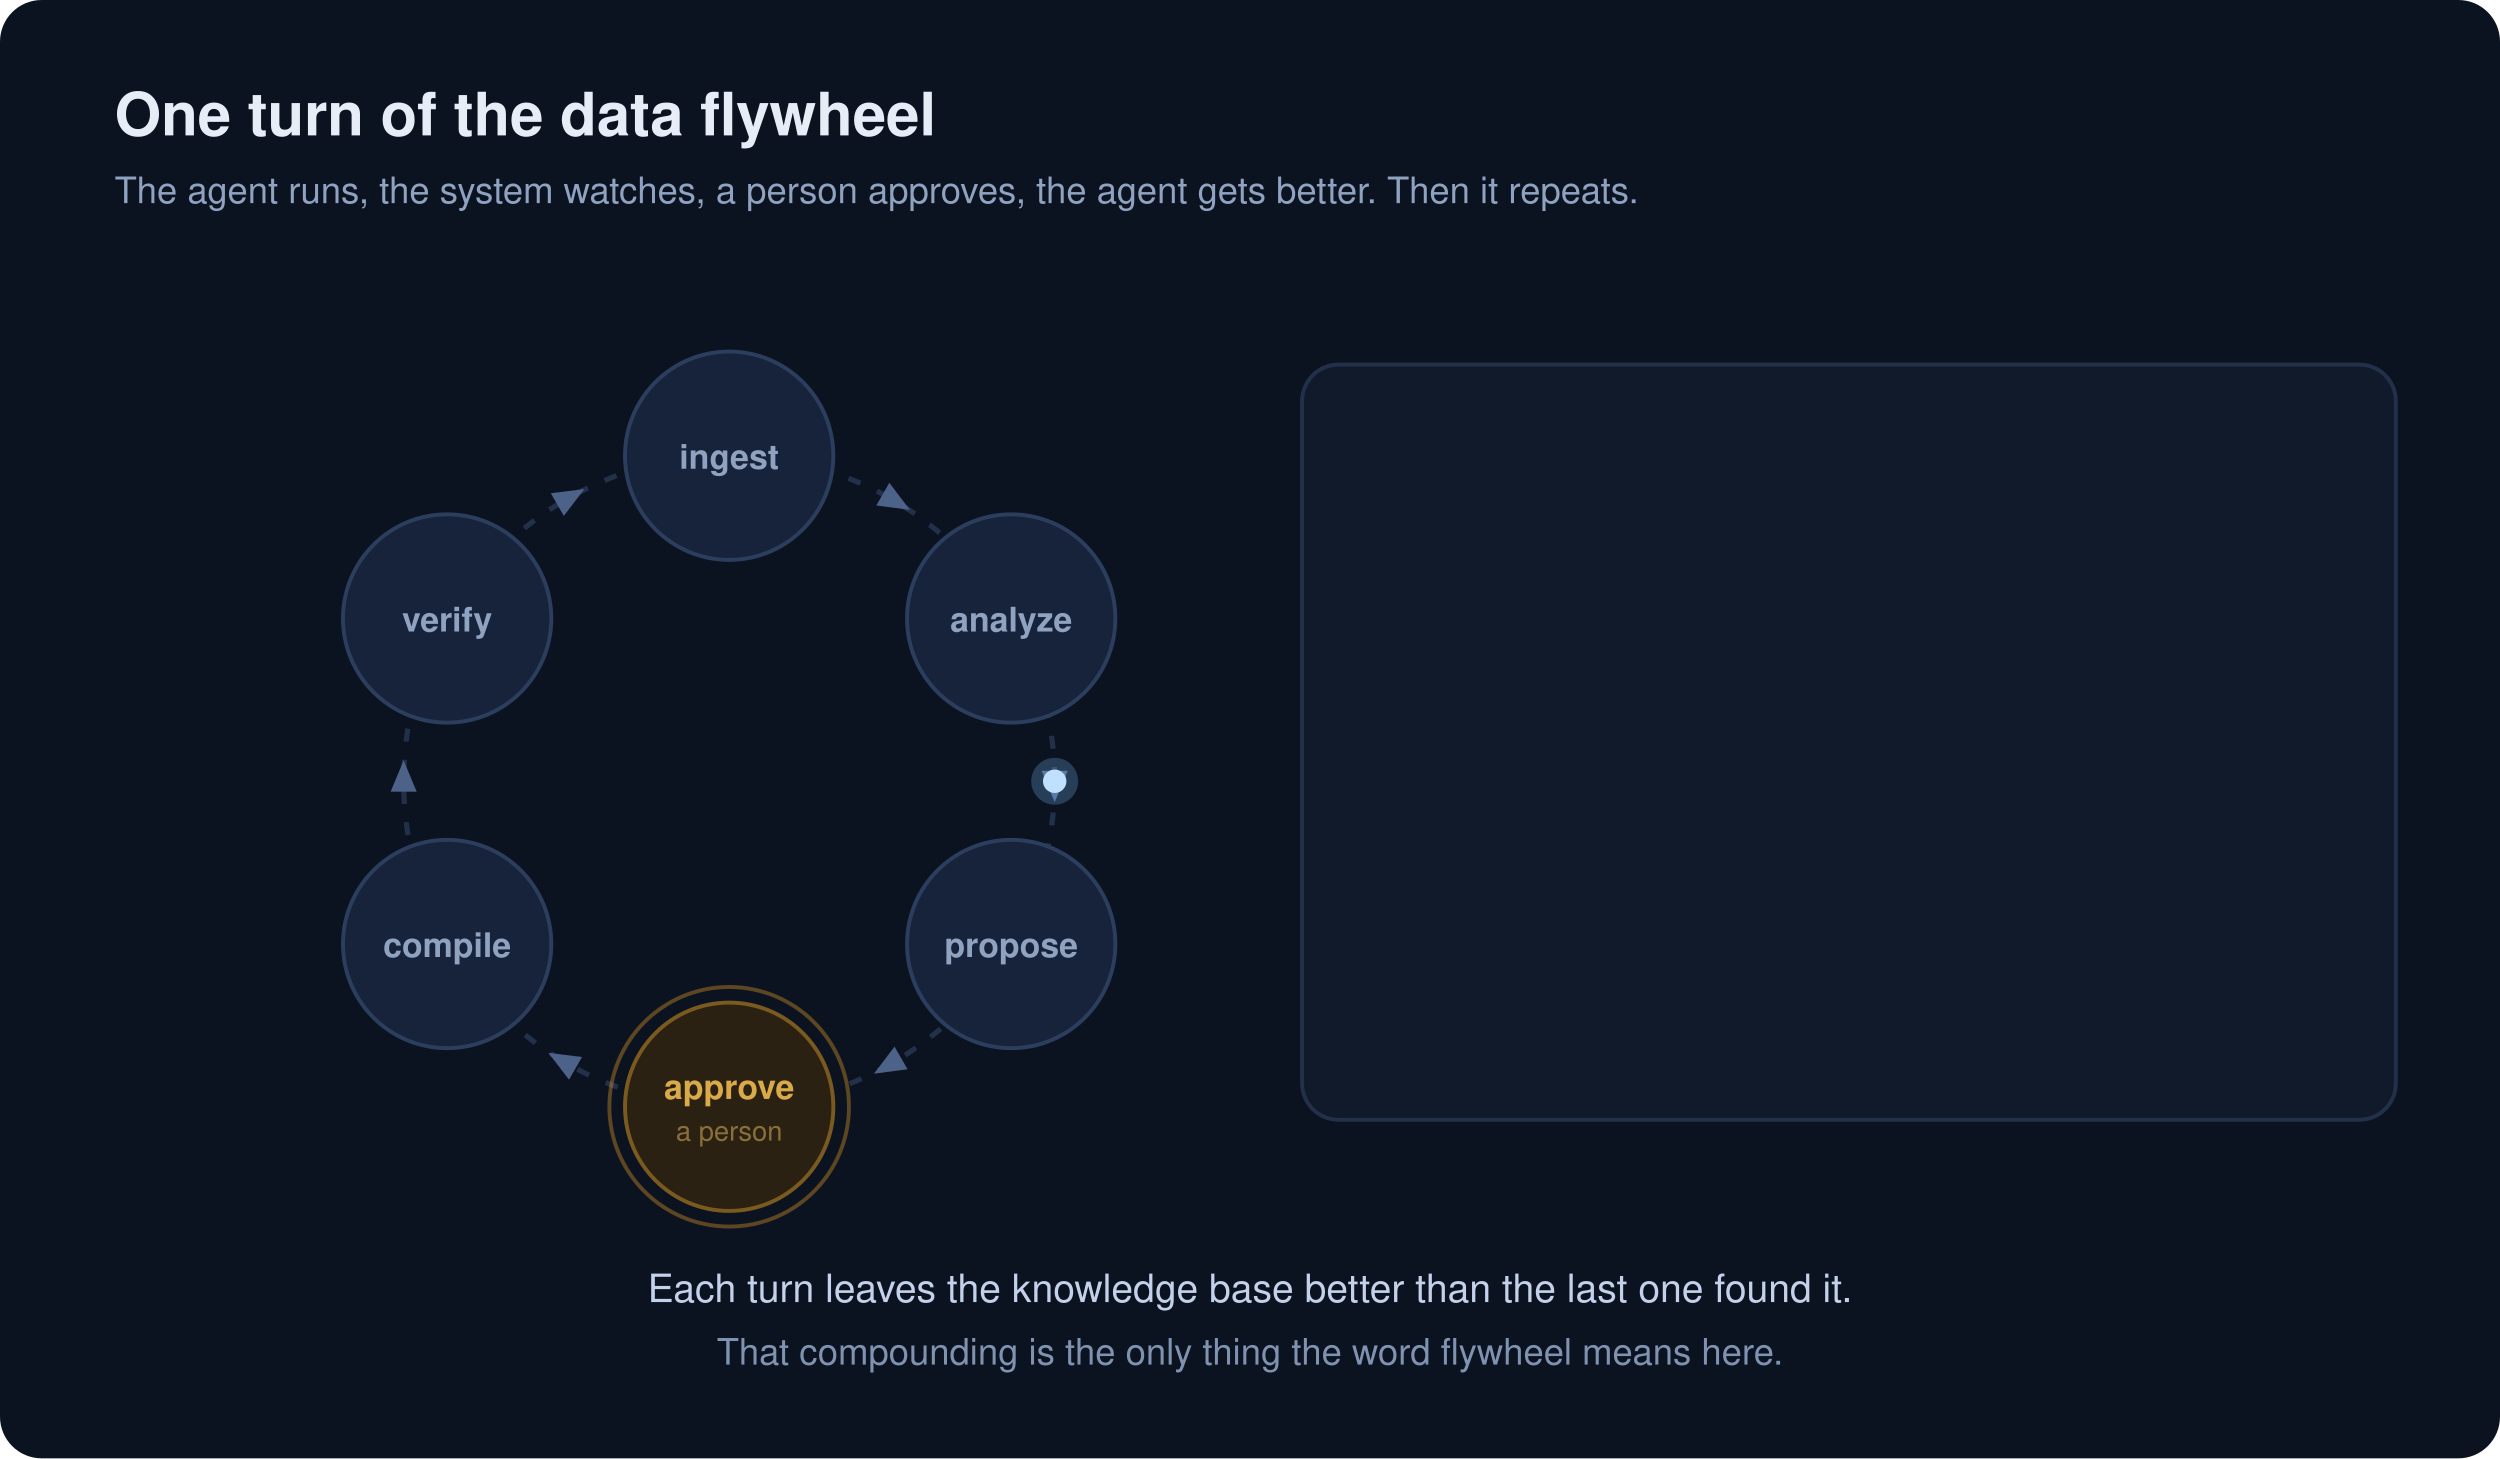
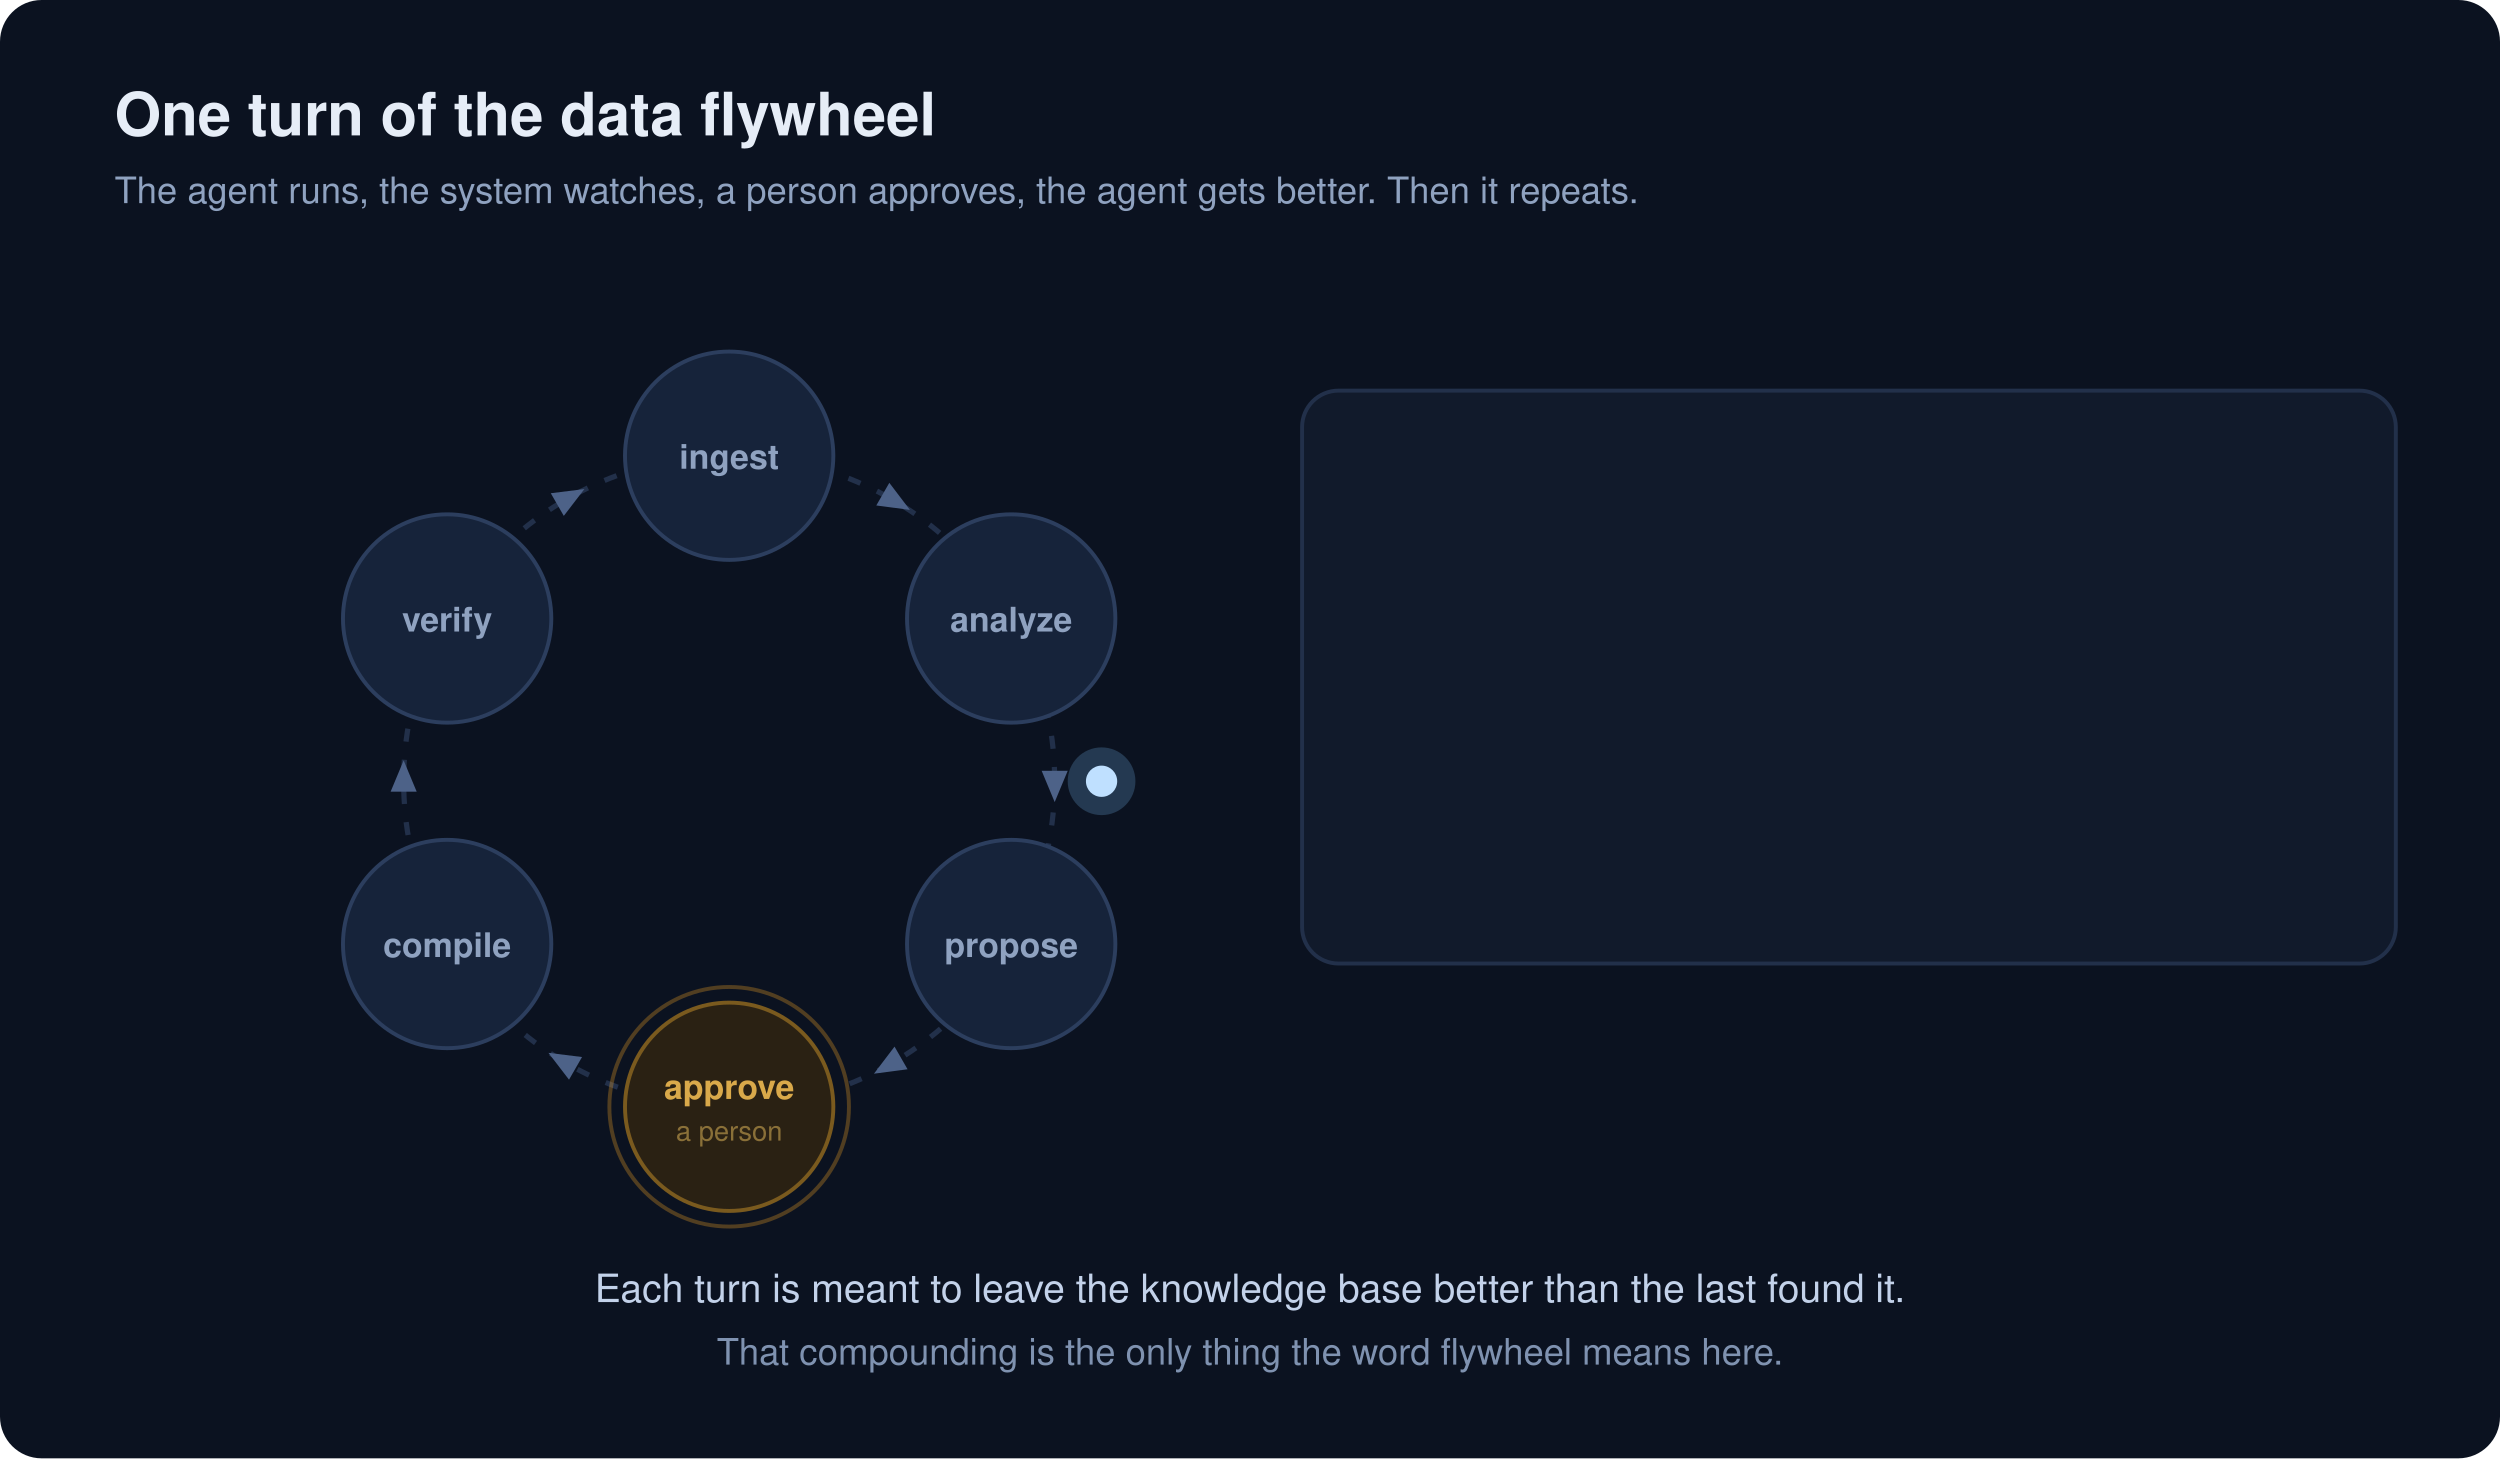
<svg xmlns="http://www.w3.org/2000/svg" viewBox="0 0 960 560" width="960" height="560" role="img" aria-labelledby="t d">
  <rect x="0" y="0" width="960" height="560" rx="16" fill="#0b1220" />
  <text x="44" y="52" font-family="ui-sans-serif, -apple-system, Segoe UI, Helvetica, Arial, sans-serif" font-size="23" font-weight="600" fill="#e6edf7">One turn of the data flywheel</text>
  <text x="44" y="78" font-family="ui-sans-serif, -apple-system, Segoe UI, Helvetica, Arial, sans-serif" font-size="14" fill="#8fa2c0">The agent runs, the system watches, a person approves, the agent gets better. Then it repeats.</text>
  <circle cx="280" cy="300" r="125" fill="none" stroke="#22304a" stroke-width="2" stroke-dasharray="5 7" />
  <g fill="#4d6288">
    <polygon points="349.4,195.8 341.5,185.4 336.5,194.1" />
    <polygon points="405,308 410,296 400,296" />
    <polygon points="335.6,412.3 348.5,410.6 343.5,401.9" />
    <polygon points="210.6,404.3 218.5,414.6 223.5,405.9" />
    <polygon points="155,292 150,304 160,304" />
    <polygon points="224.4,187.8 211.5,189.4 216.5,198.1" />
  </g>
  <g>
-     <animateTransform attributeName="transform" type="rotate" values="-90 280 300;270 280 300" dur="18s" repeatCount="indefinite" />
-     <circle cx="405" cy="300" r="9" fill="#7cc4ff" opacity="0.25" />
-     <circle cx="405" cy="300" r="4.5" fill="#bfe0ff" />
+     <animateTransform attributeName="transform" type="rotate" values="-90 280 300;270 280 300" dur="24s" repeatCount="indefinite" />
+     <circle cx="423" cy="300" r="13" fill="#7cc4ff" opacity="0.22" />
+     <circle cx="423" cy="300" r="6" fill="#bfe0ff" />
  </g>
  <g font-family="ui-sans-serif, -apple-system, Segoe UI, Helvetica, Arial, sans-serif" font-size="13" font-weight="600" text-anchor="middle">
    <circle cx="280" cy="175" r="40" fill="#16233a" stroke="#2c3e5e" stroke-width="1.5" />
    <text x="280" y="180" fill="#8fa2c0">ingest</text>
    <g opacity="0">
-       <animate attributeName="opacity" values="1;1;0;0" keyTimes="0;0.156;0.167;1" dur="18s" repeatCount="indefinite" />
+       <animate attributeName="opacity" values="1;1;0;0" keyTimes="0;0.156;0.167;1" dur="24s" repeatCount="indefinite" />
      <circle cx="280" cy="175" r="46" fill="none" stroke="#4f8ef7" stroke-width="1.5" opacity="0.4" />
      <circle cx="280" cy="175" r="40" fill="#1b2c4d" stroke="#4f8ef7" stroke-width="2" />
      <text x="280" y="180" fill="#e6edf7">ingest</text>
    </g>
    <circle cx="388.3" cy="237.5" r="40" fill="#16233a" stroke="#2c3e5e" stroke-width="1.5" />
    <text x="388.3" y="242.5" fill="#8fa2c0">analyze</text>
    <g opacity="0">
-       <animate attributeName="opacity" values="0;0;1;1;0;0" keyTimes="0;0.167;0.178;0.322;0.333;1" dur="18s" repeatCount="indefinite" />
+       <animate attributeName="opacity" values="0;0;1;1;0;0" keyTimes="0;0.167;0.178;0.322;0.333;1" dur="24s" repeatCount="indefinite" />
      <circle cx="388.3" cy="237.5" r="46" fill="none" stroke="#4f8ef7" stroke-width="1.5" opacity="0.4" />
      <circle cx="388.3" cy="237.5" r="40" fill="#1b2c4d" stroke="#4f8ef7" stroke-width="2" />
      <text x="388.3" y="242.5" fill="#e6edf7">analyze</text>
    </g>
    <circle cx="388.3" cy="362.5" r="40" fill="#16233a" stroke="#2c3e5e" stroke-width="1.5" />
    <text x="388.3" y="367.5" fill="#8fa2c0">propose</text>
    <g opacity="0">
-       <animate attributeName="opacity" values="0;0;1;1;0;0" keyTimes="0;0.333;0.344;0.489;0.5;1" dur="18s" repeatCount="indefinite" />
+       <animate attributeName="opacity" values="0;0;1;1;0;0" keyTimes="0;0.333;0.344;0.489;0.5;1" dur="24s" repeatCount="indefinite" />
      <circle cx="388.3" cy="362.5" r="46" fill="none" stroke="#4f8ef7" stroke-width="1.5" opacity="0.4" />
      <circle cx="388.3" cy="362.5" r="40" fill="#1b2c4d" stroke="#4f8ef7" stroke-width="2" />
      <text x="388.3" y="367.5" fill="#e6edf7">propose</text>
    </g>
    <circle cx="280" cy="425" r="40" fill="#2a2113" stroke="#7a5a1e" stroke-width="1.5" />
    <text x="280" y="422" fill="#d9a94a">approve</text>
    <text x="280" y="438" fill="#8a7038" font-size="10.5" font-weight="500">a person</text>
-     <circle cx="280" cy="425" r="46" fill="none" stroke="#f5a524" stroke-width="1.5" opacity="0.35">
-       <animate attributeName="r" values="46;53;46" dur="2.6s" repeatCount="indefinite" />
-       <animate attributeName="opacity" values="0.4;0;0.4" dur="2.6s" repeatCount="indefinite" />
-     </circle>
+     <circle cx="280" cy="425" r="46" fill="none" stroke="#f5a524" stroke-width="1.5" opacity="0.3" />
    <g opacity="0">
-       <animate attributeName="opacity" values="0;0;1;1;0;0" keyTimes="0;0.5;0.511;0.656;0.667;1" dur="18s" repeatCount="indefinite" />
+       <animate attributeName="opacity" values="0;0;1;1;0;0" keyTimes="0;0.5;0.511;0.656;0.667;1" dur="24s" repeatCount="indefinite" />
      <circle cx="280" cy="425" r="40" fill="#3a2c12" stroke="#f5a524" stroke-width="2.5" />
      <text x="280" y="422" fill="#ffd68a">approve</text>
      <text x="280" y="438" fill="#c79a45" font-size="10.5" font-weight="500">a person</text>
    </g>
    <circle cx="171.7" cy="362.5" r="40" fill="#16233a" stroke="#2c3e5e" stroke-width="1.5" />
    <text x="171.7" y="367.5" fill="#8fa2c0">compile</text>
    <g opacity="0">
-       <animate attributeName="opacity" values="0;0;1;1;0;0" keyTimes="0;0.667;0.678;0.822;0.833;1" dur="18s" repeatCount="indefinite" />
+       <animate attributeName="opacity" values="0;0;1;1;0;0" keyTimes="0;0.667;0.678;0.822;0.833;1" dur="24s" repeatCount="indefinite" />
      <circle cx="171.7" cy="362.5" r="46" fill="none" stroke="#4f8ef7" stroke-width="1.5" opacity="0.4" />
      <circle cx="171.7" cy="362.5" r="40" fill="#1b2c4d" stroke="#4f8ef7" stroke-width="2" />
      <text x="171.7" y="367.5" fill="#e6edf7">compile</text>
    </g>
    <circle cx="171.7" cy="237.5" r="40" fill="#16233a" stroke="#2c3e5e" stroke-width="1.5" />
    <text x="171.7" y="242.5" fill="#8fa2c0">verify</text>
    <g opacity="0">
-       <animate attributeName="opacity" values="0;0;1;1;0;0" keyTimes="0;0.833;0.844;0.989;1;1" dur="18s" repeatCount="indefinite" />
-       <circle cx="171.7" cy="237.5" r="46" fill="none" stroke="#35c88f" stroke-width="1.5" opacity="0.4" />
-       <circle cx="171.7" cy="237.5" r="40" fill="#14332a" stroke="#35c88f" stroke-width="2" />
-       <text x="171.7" y="242.5" fill="#c9f5e3">verify</text>
+       <animate attributeName="opacity" values="0;0;1;1;0;0" keyTimes="0;0.833;0.844;0.989;1;1" dur="24s" repeatCount="indefinite" />
+       <circle cx="171.7" cy="237.5" r="46" fill="none" stroke="#4f8ef7" stroke-width="1.5" opacity="0.4" />
+       <circle cx="171.7" cy="237.5" r="40" fill="#1b2c4d" stroke="#4f8ef7" stroke-width="2" />
+       <text x="171.7" y="242.5" fill="#e6edf7">verify</text>
    </g>
  </g>
-   <rect x="500" y="140" width="420" height="290" rx="14" fill="#111a2b" stroke="#22304a" stroke-width="1.5" />
+   <rect x="500" y="150" width="420" height="220" rx="14" fill="#111a2b" stroke="#22304a" stroke-width="1.5" />
  <g font-family="ui-sans-serif, -apple-system, Segoe UI, Helvetica, Arial, sans-serif">
    <g opacity="0">
-       <animate attributeName="opacity" values="1;1;0;0" keyTimes="0;0.156;0.167;1" dur="18s" repeatCount="indefinite" />
+       <animate attributeName="opacity" values="1;1;0;0" keyTimes="0;0.156;0.167;1" dur="24s" repeatCount="indefinite" />
      <text x="530" y="186" font-size="12" font-weight="600" fill="#4f8ef7" letter-spacing="1.2">STAGE 1</text>
      <text x="530" y="218" font-size="24" font-weight="600" fill="#e6edf7">Ingest</text>
-       <text x="530" y="256" font-size="14" fill="#a8b8d4">Everything the system does gets recorded.</text>
-       <text x="530" y="278" font-size="14" fill="#a8b8d4">Agent transcripts, event streams, documents —</text>
-       <text x="530" y="300" font-size="14" fill="#a8b8d4">all ingested into one warehouse. Keys come from</text>
-       <text x="530" y="322" font-size="14" fill="#a8b8d4">stable identifiers, so re-running ingest</text>
-       <text x="530" y="344" font-size="14" fill="#a8b8d4">never duplicates anything.</text>
+       <text x="530" y="264" font-size="14.5" fill="#a8b8d4">Every run, every event, every document —</text>
+       <text x="530" y="288" font-size="14.5" fill="#a8b8d4">recorded in one place, at full detail.</text>
    </g>
    <g opacity="0">
-       <animate attributeName="opacity" values="0;0;1;1;0;0" keyTimes="0;0.167;0.178;0.322;0.333;1" dur="18s" repeatCount="indefinite" />
+       <animate attributeName="opacity" values="0;0;1;1;0;0" keyTimes="0;0.167;0.178;0.322;0.333;1" dur="24s" repeatCount="indefinite" />
      <text x="530" y="186" font-size="12" font-weight="600" fill="#4f8ef7" letter-spacing="1.2">STAGE 2</text>
      <text x="530" y="218" font-size="24" font-weight="600" fill="#e6edf7">Analyze</text>
-       <text x="530" y="256" font-size="14" fill="#a8b8d4">Plain SQL detectors scan for patterns that</text>
-       <text x="530" y="278" font-size="14" fill="#a8b8d4">repeat: a field corrected the same way twelve</text>
-       <text x="530" y="300" font-size="14" fill="#a8b8d4">times, a source that changed underneath you.</text>
-       <text x="530" y="322" font-size="14" fill="#a8b8d4">Cheap and repeatable. No model calls — a model</text>
-       <text x="530" y="344" font-size="14" fill="#a8b8d4">is only asked for judgment calls.</text>
+       <text x="530" y="264" font-size="14.5" fill="#a8b8d4">Queries find what repeats: one field corrected</text>
+       <text x="530" y="288" font-size="14.5" fill="#a8b8d4">twelve times, a source that changed.</text>
    </g>
    <g opacity="0">
-       <animate attributeName="opacity" values="0;0;1;1;0;0" keyTimes="0;0.333;0.344;0.489;0.5;1" dur="18s" repeatCount="indefinite" />
+       <animate attributeName="opacity" values="0;0;1;1;0;0" keyTimes="0;0.333;0.344;0.489;0.5;1" dur="24s" repeatCount="indefinite" />
      <text x="530" y="186" font-size="12" font-weight="600" fill="#4f8ef7" letter-spacing="1.2">STAGE 3</text>
      <text x="530" y="218" font-size="24" font-weight="600" fill="#e6edf7">Propose</text>
-       <text x="530" y="256" font-size="14" fill="#a8b8d4">A pattern with enough evidence behind it</text>
-       <text x="530" y="278" font-size="14" fill="#a8b8d4">becomes a written proposal: change this rule,</text>
-       <text x="530" y="300" font-size="14" fill="#a8b8d4">add this instruction. Every proposal links to</text>
-       <text x="530" y="322" font-size="14" fill="#a8b8d4">the exact rows that justify it, so a reviewer</text>
-       <text x="530" y="344" font-size="14" fill="#a8b8d4">can check the claim instead of trusting it.</text>
+       <text x="530" y="264" font-size="14.5" fill="#a8b8d4">A pattern with evidence becomes a written</text>
+       <text x="530" y="288" font-size="14.5" fill="#a8b8d4">change, linked to the records behind it.</text>
    </g>
    <g opacity="0">
-       <animate attributeName="opacity" values="0;0;1;1;0;0" keyTimes="0;0.5;0.511;0.656;0.667;1" dur="18s" repeatCount="indefinite" />
+       <animate attributeName="opacity" values="0;0;1;1;0;0" keyTimes="0;0.5;0.511;0.656;0.667;1" dur="24s" repeatCount="indefinite" />
      <text x="530" y="186" font-size="12" font-weight="600" fill="#f5a524" letter-spacing="1.2">STAGE 4</text>
      <text x="530" y="218" font-size="24" font-weight="600" fill="#ffd68a">Approve</text>
-       <text x="530" y="256" font-size="14" fill="#d8c69c">A person reads the proposal and says yes or no.</text>
-       <text x="530" y="278" font-size="14" fill="#d8c69c">The agent can draft a change but cannot switch</text>
-       <text x="530" y="300" font-size="14" fill="#d8c69c">one on for itself: the tools it calls only make</text>
-       <text x="530" y="322" font-size="14" fill="#d8c69c">drafts, and drafts never load. Other write paths</text>
-       <text x="530" y="344" font-size="14" fill="#d8c69c">are a separate risk, not covered by this gate.</text>
-       <rect x="530" y="376" width="128" height="24" rx="12" fill="#2a2113" stroke="#7a5a1e" />
-       <text x="594" y="392" font-size="12" font-weight="600" fill="#e0b45e" text-anchor="middle">human only, always</text>
+       <text x="530" y="264" font-size="14.5" fill="#d8c69c">A person reads it and decides. An agent can</text>
+       <text x="530" y="288" font-size="14.5" fill="#d8c69c">draft a change; it cannot switch one on.</text>
+       <rect x="530" y="316" width="128" height="24" rx="12" fill="#2a2113" stroke="#7a5a1e" />
+       <text x="594" y="332" font-size="12" font-weight="600" fill="#e0b45e" text-anchor="middle">human only, always</text>
    </g>
    <g opacity="0">
-       <animate attributeName="opacity" values="0;0;1;1;0;0" keyTimes="0;0.667;0.678;0.822;0.833;1" dur="18s" repeatCount="indefinite" />
+       <animate attributeName="opacity" values="0;0;1;1;0;0" keyTimes="0;0.667;0.678;0.822;0.833;1" dur="24s" repeatCount="indefinite" />
      <text x="530" y="186" font-size="12" font-weight="600" fill="#4f8ef7" letter-spacing="1.2">STAGE 5</text>
      <text x="530" y="218" font-size="24" font-weight="600" fill="#e6edf7">Compile</text>
-       <text x="530" y="256" font-size="14" fill="#a8b8d4">An approved change creates a new version of the</text>
-       <text x="530" y="278" font-size="14" fill="#a8b8d4">rule or skill, and compiles into the markdown</text>
-       <text x="530" y="300" font-size="14" fill="#a8b8d4">files the agent actually loads. Each file says</text>
-       <text x="530" y="322" font-size="14" fill="#a8b8d4">do not edit me, and carries a footer naming the</text>
-       <text x="530" y="344" font-size="14" fill="#a8b8d4">evidence and the approval behind it.</text>
+       <text x="530" y="264" font-size="14.5" fill="#a8b8d4">Approved changes become a new version,</text>
+       <text x="530" y="288" font-size="14.5" fill="#a8b8d4">built into the files the agent loads.</text>
    </g>
    <g opacity="0">
-       <animate attributeName="opacity" values="0;0;1;1;0;0" keyTimes="0;0.833;0.844;0.989;1;1" dur="18s" repeatCount="indefinite" />
-       <text x="530" y="186" font-size="12" font-weight="600" fill="#35c88f" letter-spacing="1.2">STAGE 6</text>
-       <text x="530" y="218" font-size="24" font-weight="600" fill="#c9f5e3">Verify</text>
-       <text x="530" y="256" font-size="14" fill="#9fc9bb">Before a new version ships, it is run against</text>
-       <text x="530" y="278" font-size="14" fill="#9fc9bb">work that was already reviewed and marked</text>
-       <text x="530" y="300" font-size="14" fill="#9fc9bb">correct. It has to fix the thing it targeted and</text>
-       <text x="530" y="322" font-size="14" fill="#9fc9bb">break nothing else. Otherwise the last good</text>
-       <text x="530" y="344" font-size="14" fill="#9fc9bb">version keeps serving.</text>
+       <animate attributeName="opacity" values="0;0;1;1;0;0" keyTimes="0;0.833;0.844;0.989;1;1" dur="24s" repeatCount="indefinite" />
+       <text x="530" y="186" font-size="12" font-weight="600" fill="#4f8ef7" letter-spacing="1.2">STAGE 6</text>
+       <text x="530" y="218" font-size="24" font-weight="600" fill="#e6edf7">Verify</text>
+       <text x="530" y="264" font-size="14.5" fill="#a8b8d4">Run against work already judged correct.</text>
+       <text x="530" y="288" font-size="14.5" fill="#a8b8d4">It must fix the target and break nothing.</text>
    </g>
  </g>
-   <text x="480" y="500" font-family="ui-sans-serif, -apple-system, Segoe UI, Helvetica, Arial, sans-serif" font-size="15" fill="#c3d2ea" text-anchor="middle">Each turn leaves the knowledge base better than the last one found it.</text>
+   <text x="480" y="500" font-family="ui-sans-serif, -apple-system, Segoe UI, Helvetica, Arial, sans-serif" font-size="15" fill="#c3d2ea" text-anchor="middle">Each turn is meant to leave the knowledge base better than the last found it.</text>
  <text x="480" y="524" font-family="ui-sans-serif, -apple-system, Segoe UI, Helvetica, Arial, sans-serif" font-size="14" fill="#7f92b0" text-anchor="middle">That compounding is the only thing the word flywheel means here.</text>
</svg>
